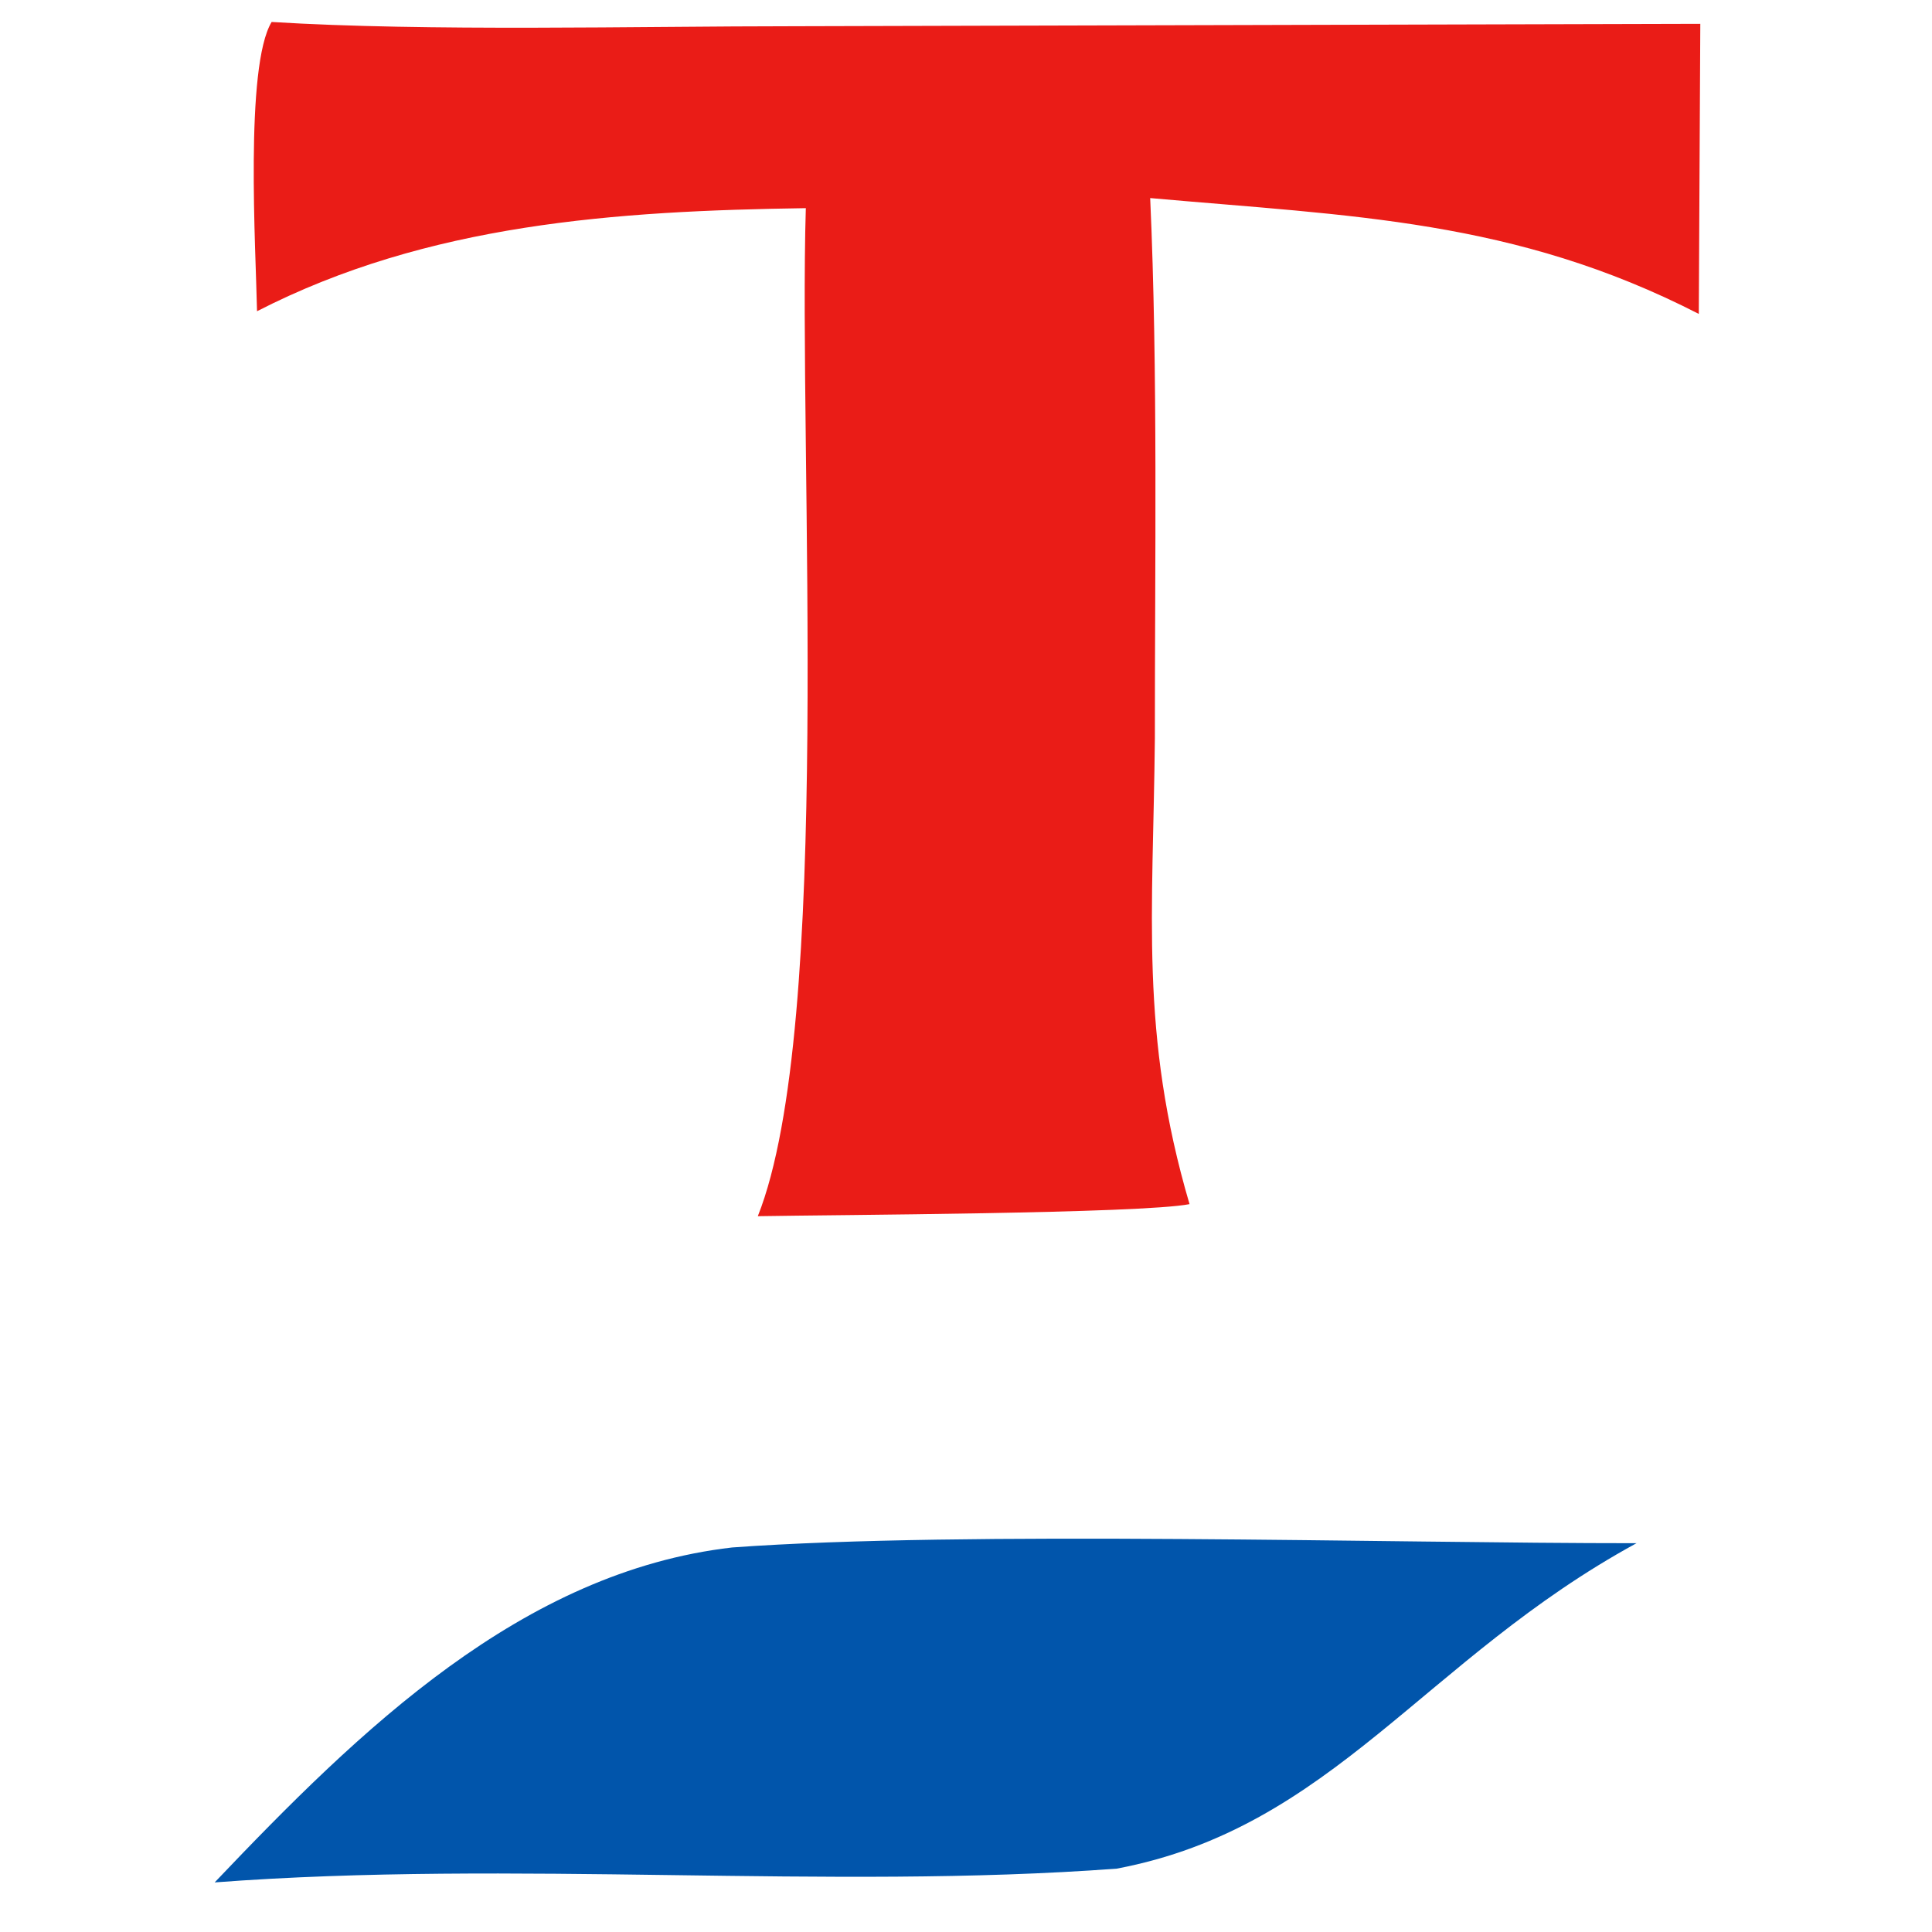
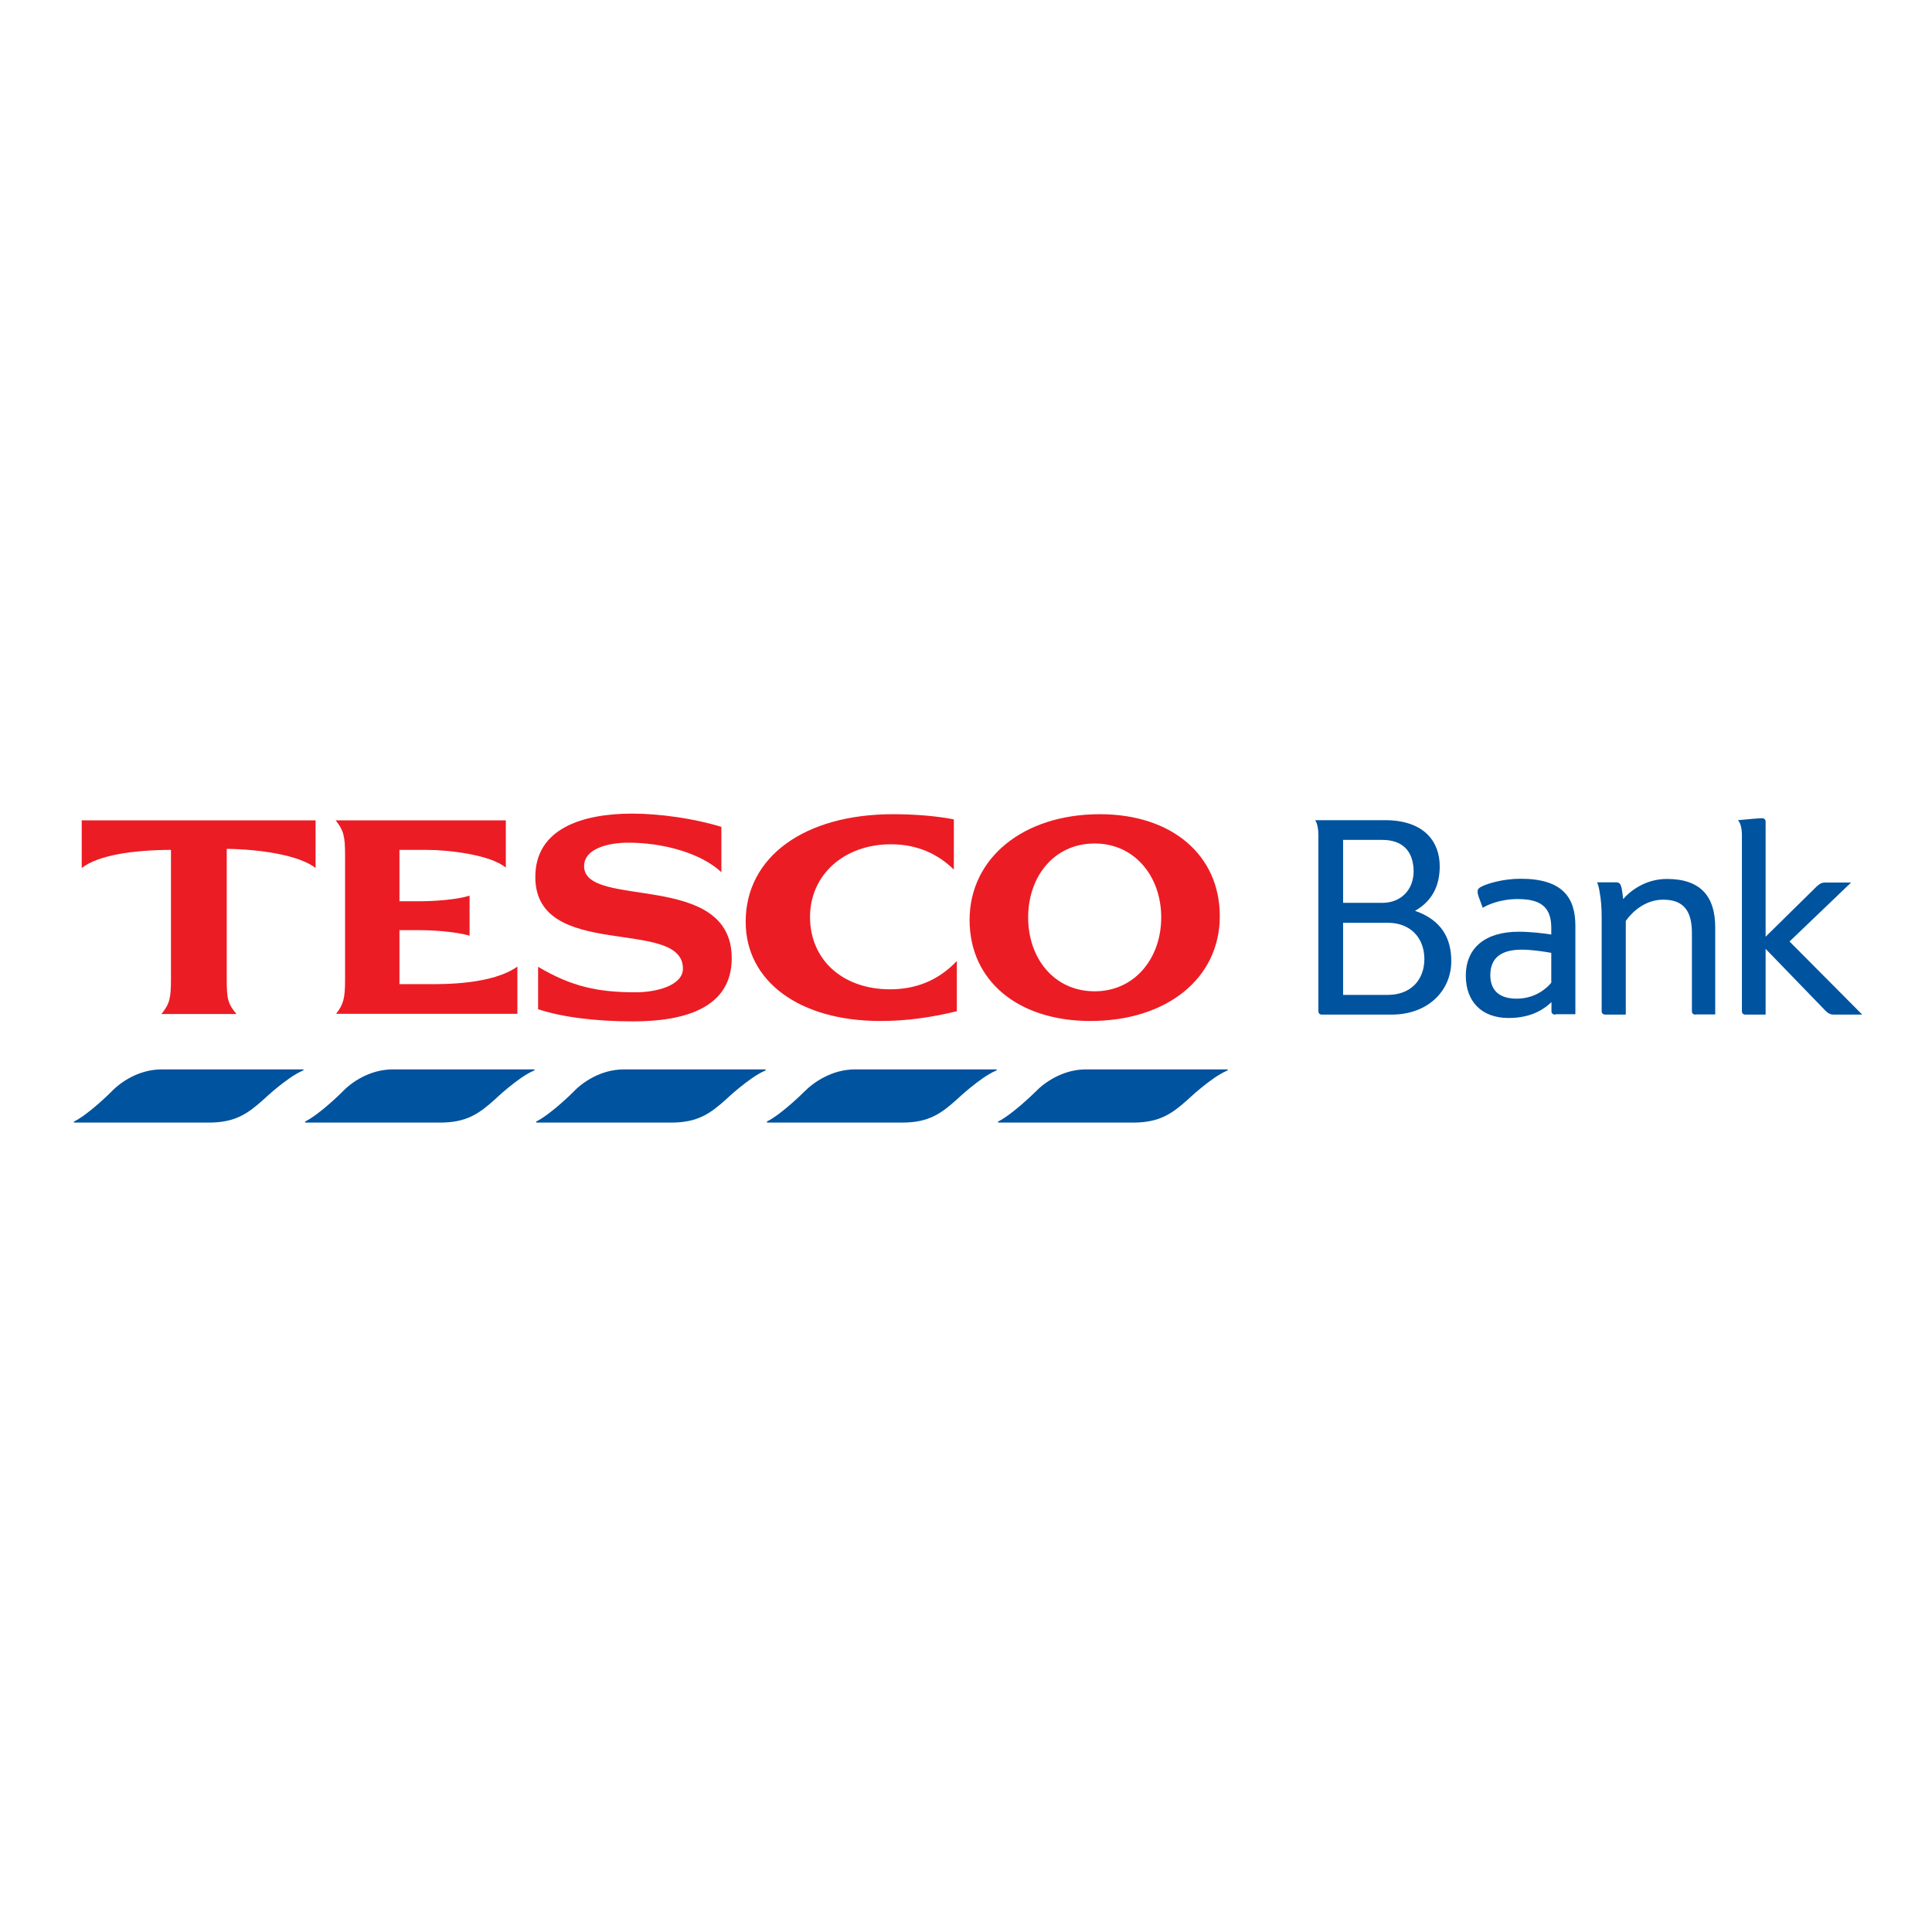
- <svg xmlns="http://www.w3.org/2000/svg" width="54" height="54">
-   <path fill="#ea1c17" d="M7.592.614c4.363.27 10.216.119 14.642.119l25.29-.067-.042 8.108C42.323 6.128 37.78 6.04 32.148 5.536c.218 4.842.129 10.209.131 15.099-.047 4.893-.431 8.266.969 13.021-1.362.265-9.941.299-12.067.337 2.113-5.309 1.134-21.28 1.342-28.175-5.301.077-10.562.43-15.339 2.881-.033-1.713-.346-6.835.408-8.085" />
-   <path fill="#0155ab" d="M20.466 43.252c6.52-.475 18.377-.115 25.275-.119-5.936 3.238-8.491 7.954-14.527 9.096-8.043.6-16.855-.248-25.214.385 4.055-4.263 8.59-8.686 14.466-9.362" />
+ <svg xmlns="http://www.w3.org/2000/svg" width="54" height="54" viewBox="0 0 54 54">
+   <style type="text/css">
+ 	.st0{fill:#00539E;}
+ 	.st1{fill:#EC1C24;}
+ 	.st2{fill:#010101;}
+ 	.st3{fill:#D0D2D3;}
+ </style>
+   <g transform="translate(-0.783964 -0.783964) scale(0.05567929)">
+     <path class="st0" d="M95.3,550.9H166c0.7,0,0.7,0.4-0.1,0.7c-7.9,3.4-19.4,14.3-19.4,14.3c-7.9,7.1-14.2,11.7-27.5,11.7H51.5   c-0.5,0-0.5-0.4-0.1-0.6c7.5-3.8,18.5-14.8,18.5-14.8C74.4,557.4,83.7,550.9,95.3,550.9" />
+     <path class="st0" d="M559.2,550.9H630c0.6,0,0.7,0.4-0.1,0.7c-7.9,3.4-19.4,14.3-19.4,14.3c-7.9,7.1-14.2,11.7-27.5,11.7h-67.6   c-0.5,0-0.5-0.4-0.1-0.6c7.4-3.8,18.5-14.8,18.5-14.8C538.4,557.4,547.7,550.9,559.2,550.9" />
+     <path class="st0" d="M211.3,550.9H282c0.6,0,0.7,0.4-0.1,0.7c-7.9,3.4-19.3,14.3-19.3,14.3c-7.9,7.1-14.2,11.7-27.5,11.7h-67.6   c-0.4,0-0.4-0.4-0.1-0.6c7.5-3.8,18.5-14.8,18.5-14.8C190.4,557.4,199.7,550.9,211.3,550.9" />
+     <path class="st0" d="M327.3,550.9H398c0.6,0,0.7,0.4,0,0.7c-7.9,3.4-19.4,14.3-19.4,14.3c-7.9,7.1-14.2,11.7-27.5,11.7h-67.6   c-0.4,0-0.4-0.4-0.1-0.6c7.5-3.8,18.5-14.8,18.5-14.8C306.4,557.4,315.7,550.9,327.3,550.9" />
+     <path class="st0" d="M443.3,550.9H514c0.6,0,0.7,0.4-0.1,0.7c-7.9,3.4-19.4,14.3-19.4,14.3c-7.9,7.1-14.1,11.7-27.5,11.7h-67.6   c-0.5,0-0.5-0.4-0.2-0.6c7.5-3.8,18.5-14.8,18.5-14.8C422.4,557.4,431.7,550.9,443.3,550.9" />
+     <path class="st1" d="M462.4,422.8c-44.5,0-74,21.4-74,54c0,29.9,27,49.8,67.5,49.8c13,0,24.8-1.6,38.5-4.9v-25.2   c-9.7,10.2-21.2,14.2-33.5,14.2c-23.9,0-40.2-14.9-40.2-36.3c0-21.1,17-36.5,40.6-36.5c12.9,0,23.3,4.6,31.6,12.7v-25.2   C484.2,423.7,473.4,422.8,462.4,422.8" />
+     <path class="st1" d="M127.9,440.2c16.5,0.2,36.3,3.1,44.6,9.6v-23.9H55.1v23.9c8.4-6.5,25.8-9,44.8-9.1v65.2   c0,9.5-0.8,12.3-4.8,17.2h37.7c-4.3-5-4.9-7.7-4.9-17.2V440.2z" />
+     <path class="st1" d="M249.7,463.7c-6.8,2.2-18.8,2.8-25.3,2.8h-9.8v-25.8h13.3c11.8,0,32.3,2.5,40.1,8.9v-23.7h-85.4   c3.9,5,4.7,7.7,4.7,17.2v62.7c0,9.5-0.8,12.4-4.5,17.2h91v-23.7c-12.5,8.9-36.2,8.9-45.9,8.8h-13.3v-27.1h9.8   c6.5,0,18.5,0.7,25.4,2.8V463.7z" />
+     <path class="st1" d="M376.3,429.2c-13.4-4.2-31.2-6.7-44.8-6.7c-24.7,0-48.7,7.3-48.7,31.8c0,42.5,74.1,20,74.1,46   c0,8.4-13.1,11.9-23.7,11.9c-19.1,0-32.3-2.9-49-12.8v21.3c12.4,4.1,29.4,6.1,47.7,6.1c25.6,0,49.5-6.6,49.5-31.7   c0-44.3-74.1-24.4-74.1-46.2c0-8.8,11.9-11.8,22.2-11.8c17.5,0,36.4,5.2,46.7,14.8V429.2z" />
+     <path class="st1" d="M530.2,474.6c0-20.5,13-37.1,33.4-37.1c20.1,0,33.4,16.6,33.4,37.1c0,20.5-13.3,37.1-33.4,37.1   C543.2,511.7,530.2,495.1,530.2,474.6 M626.4,474c0-30.7-24.1-51.2-60.2-51.2c-38.4,0-65.4,22-65.4,53.1   c0,30.5,24.3,50.7,60.6,50.7C599.8,526.6,626.4,505.2,626.4,474" />
+     <path class="st0" d="M712.6,523.4h-34.9c-1.1,0-1.8-0.6-1.8-1.7v-88.4c0-3.1-0.6-6-1.6-7.5h35c19.9,0,27.5,11,27.5,23.1   c0,7.3-2,16.5-12.4,22.4c13.5,4.7,18.2,14,18.2,25.2C742.7,510.9,731.4,523.4,712.6,523.4 M708,435.7h-19.7v31.6H708   c9.2,0,15.7-6.4,15.7-15.9C723.6,441,717.8,435.7,708,435.7 M710.7,477.3h-22.4v36.2h22.4c11.5,0,18.4-7.4,18.4-18.1   C729,484.7,722,477.3,710.7,477.3" />
+     <path class="st0" d="M794.9,523.4c-1.3,0-2-0.6-2-1.7v-4.6c-2.7,2.6-9,8-21.5,8c-13.8,0-21.5-8.5-21.5-21.2   c0-14.2,10-22.1,26.5-22.1c5.8,0,12,0.7,16.4,1.4v-3.4c0-10.8-5.8-14.4-16.9-14.4c-8.8,0-15.4,3-17.5,4.4l-2.1-5.7   c-0.1-0.6-0.6-1.7-0.4-1.9c-0.4-1.7,0.7-2.6,2.6-3.4c2.1-1,9.7-3.6,18.9-3.6c21.1,0,27.5,9.5,27.5,23.6v44.4H794.9z M792.8,492.4   c-3.7-0.7-10.1-1.6-14.8-1.6c-10.7,0-15.8,4.4-15.8,12.8c0,8.3,5.3,11.8,13.2,11.8c9.4,0,15.2-5.3,17.4-8V492.4z" />
+     <path class="st0" d="M865.2,523.4c-1.1,0-1.8-0.6-1.8-1.7v-39.3c0-10.8-4-16.7-14.4-16.7c-8.5,0-15.1,5.4-18.8,10.7v47H820   c-1.1,0-1.9-0.6-1.9-1.7v-47.3c0-4.3-0.3-8.7-1-12.4c-0.3-2-0.7-3.7-1.3-5h9.5c1.4,0,2,0.6,2.3,1.3c0.3,0.7,0.6,1.7,0.7,2.7   c0.3,1.4,0.4,3.1,0.6,4.4c2.8-3.3,10.5-10.1,21.9-10.1c17.2,0,24.3,9,24.3,24.3v43.7H865.2z" />
+     <path class="st0" d="M934.6,523.4c-1.4,0-2.7-0.4-4.3-2.1l-29.9-30.9v33h-10.1c-1.1,0-1.8-0.6-1.8-1.7v-88.4c0-3.1-0.6-6-2-7.5   l7.7-0.7c1.8-0.1,3.4-0.3,4.1-0.3c1.4,0,2.1,0.6,2.1,1.8v57.7l25.5-25.1c1.7-1.6,2.8-2.1,4.3-2.1h13.1l-30.9,29.6l36.5,36.7H934.6z   " />
+   </g>
</svg>
